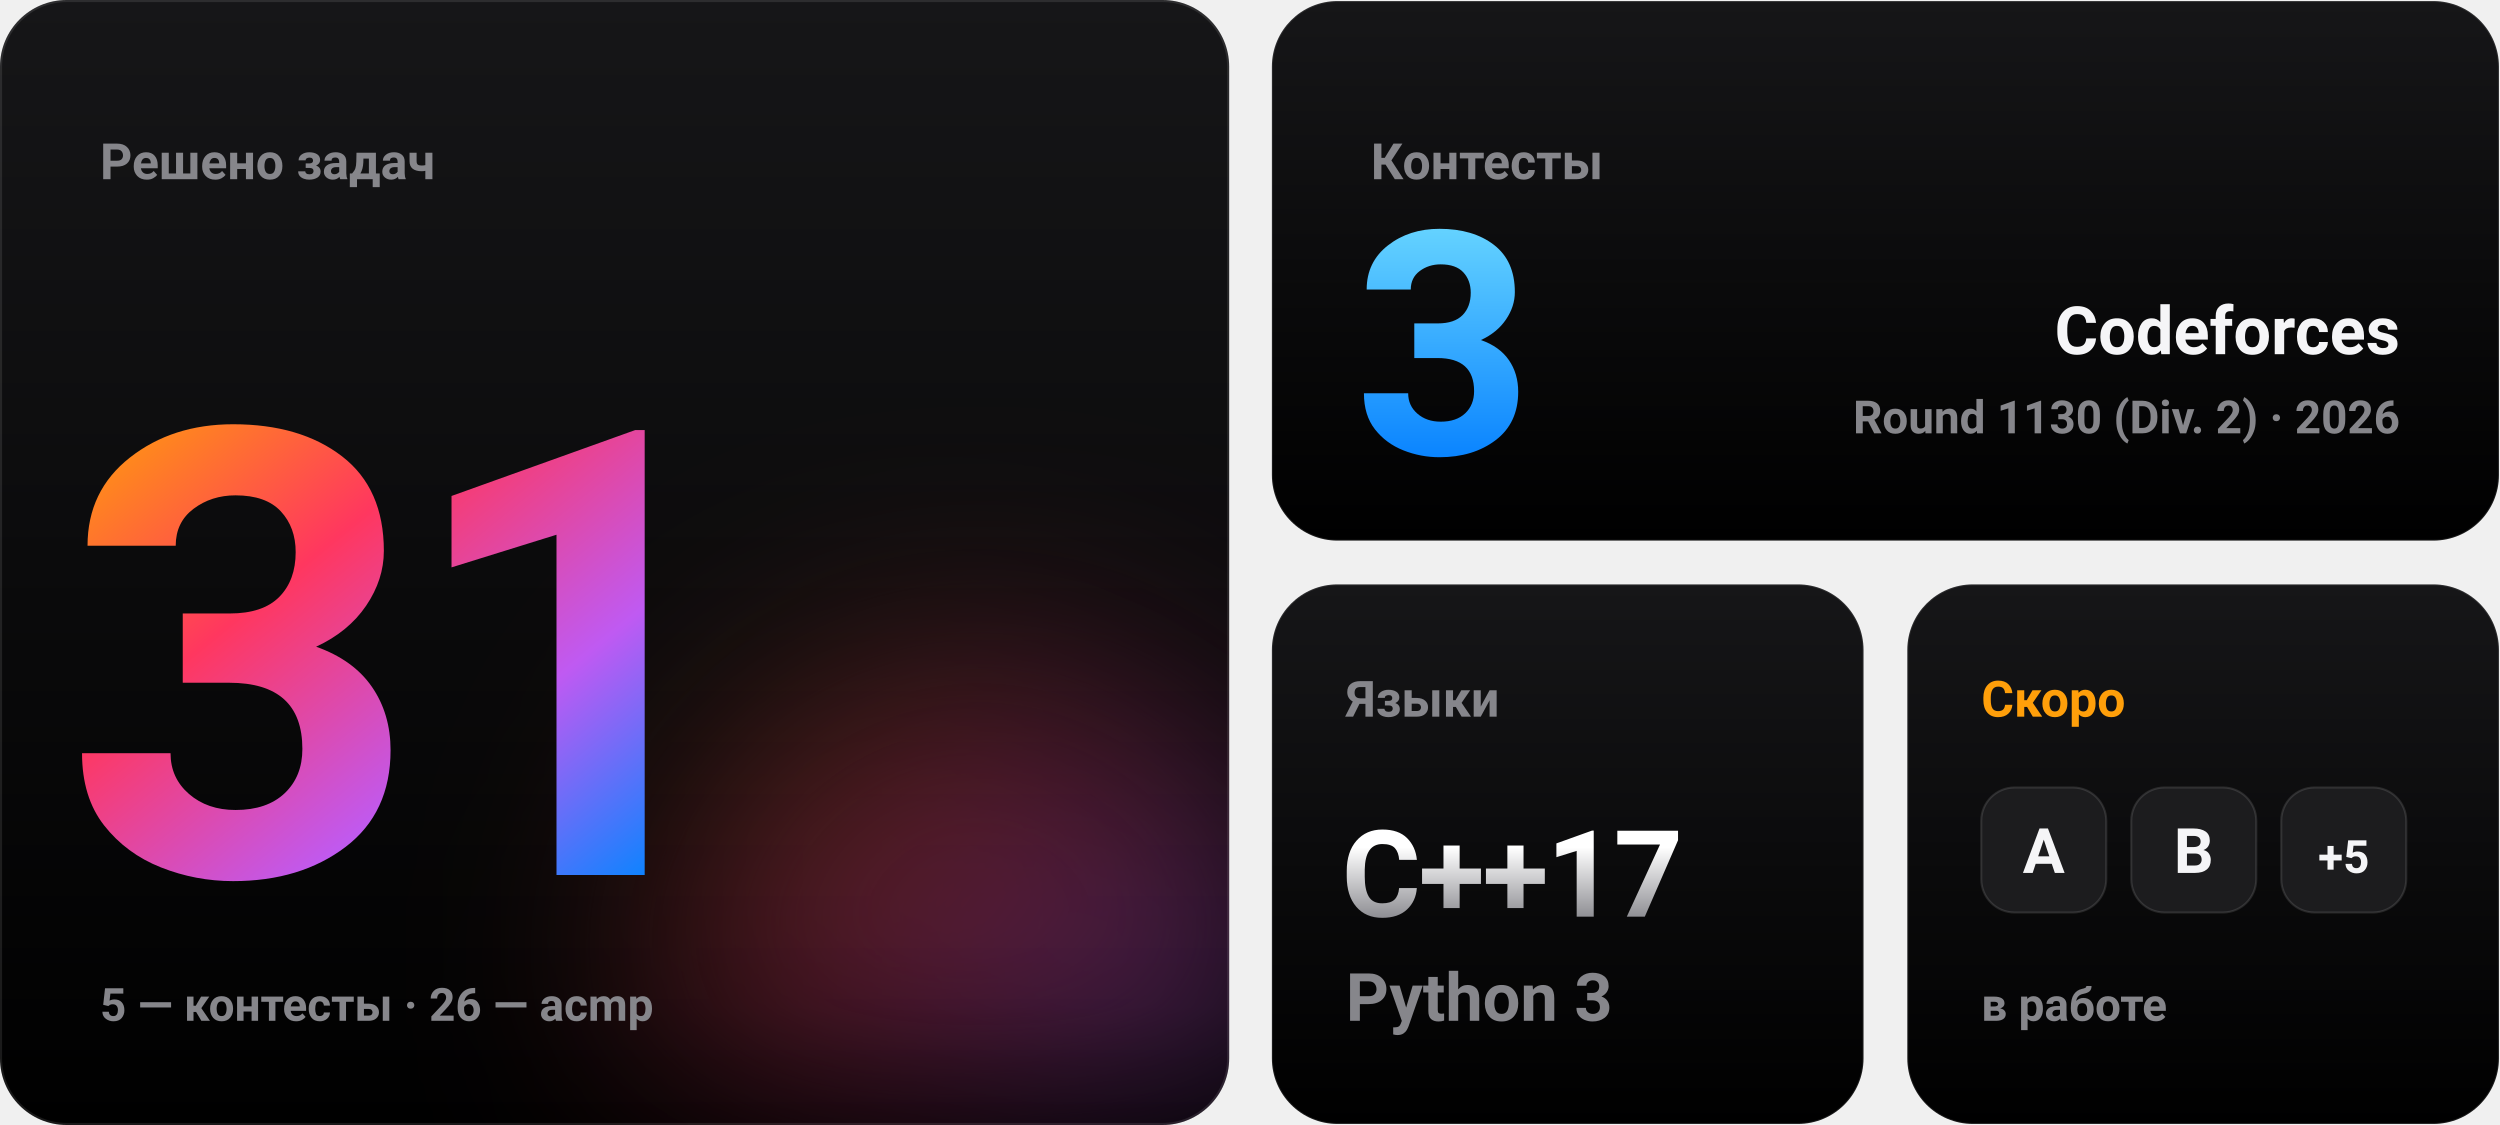
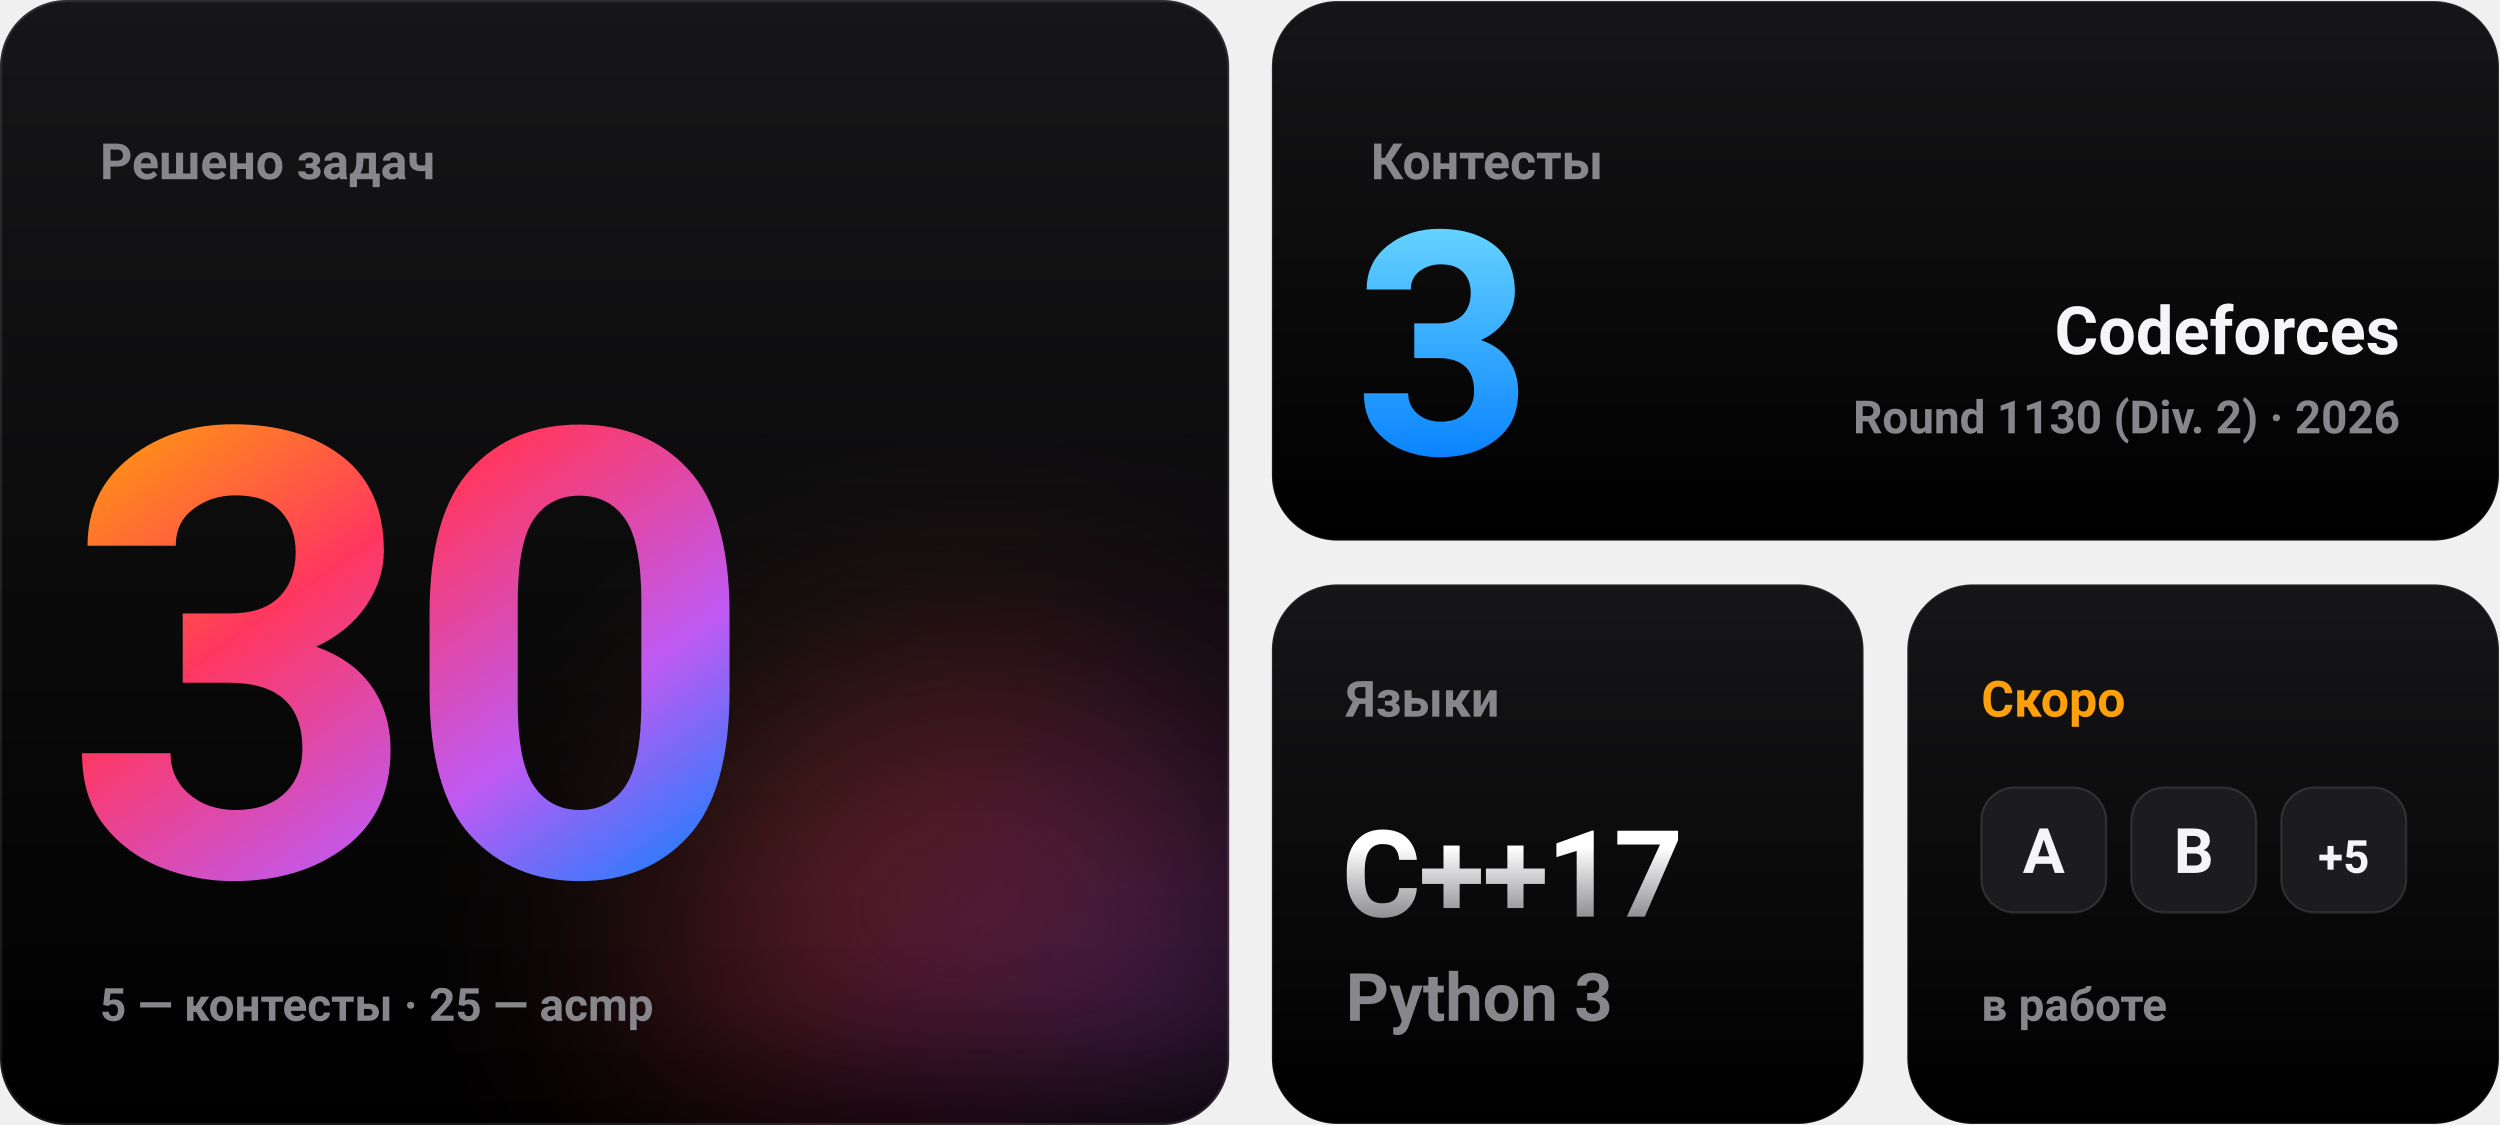
- <svg xmlns="http://www.w3.org/2000/svg" width="1200" height="540" viewBox="0 0 1200 540" role="img" aria-label="Решено задач: 31 (5 с контестов, 26 с acmp). Контестов: 3. Скоро: A, B, C, D, E, F, G.">
+ <svg xmlns="http://www.w3.org/2000/svg" width="1200" height="540" viewBox="0 0 1200 540" role="img" aria-label="Решено задач: 30 (5 с контестов, 25 с acmp). Контестов: 3. Скоро: A, B, C, D, E, F, G.">
  <defs>
    <linearGradient id="ai" x1="0" y1="0" x2="1" y2="1">
      <stop offset="0" stop-color="#ff9f0a" />
      <stop offset="0.35" stop-color="#ff375f" />
      <stop offset="0.7" stop-color="#bf5af2" />
      <stop offset="1" stop-color="#0a84ff" />
    </linearGradient>
    <linearGradient id="blue" x1="0" y1="0" x2="0" y2="1">
      <stop offset="0" stop-color="#64d2ff" />
      <stop offset="1" stop-color="#0a84ff" />
    </linearGradient>
    <linearGradient id="titanium" x1="0" y1="0" x2="0" y2="1">
      <stop offset="0.2" stop-color="#ffffff" />
      <stop offset="1" stop-color="#8e8e93" />
    </linearGradient>
    <linearGradient id="tile" x1="0" y1="0" x2="0" y2="1">
      <stop offset="0" stop-color="#161618" />
      <stop offset="1" stop-color="#000000" />
    </linearGradient>
    <filter id="blur" x="-100%" y="-100%" width="300%" height="300%">
      <feGaussianBlur stdDeviation="60" />
    </filter>
    <clipPath id="t1">
      <rect width="590" height="540" rx="32" />
    </clipPath>
  </defs>
  <g font-family="-apple-system, BlinkMacSystemFont, 'SF Pro Display', 'Segoe UI', Roboto, Helvetica, Arial, sans-serif">
    <g font-weight="600">
      <g clip-path="url(#t1)">
        <rect width="590" height="540" fill="url(#tile)" />
        <circle cx="470" cy="470" r="150" fill="url(#ai)" opacity="0.35" filter="url(#blur)">
          <animate attributeName="r" values="120;220;120" dur="5s" repeatCount="indefinite" calcMode="spline" keyTimes="0;0.5;1" keySplines="0.45 0 0.55 1;0.45 0 0.55 1" />
        </circle>
      </g>
      <rect x="0.5" y="0.5" width="589" height="539" rx="31.5" fill="none" stroke="#ffffff" stroke-opacity="0.1" />
      <text x="48" y="86" font-size="24" fill="#86868b">Решено задач</text>
      <g font-size="300" font-weight="700" letter-spacing="-10" fill="url(#ai)">
-         <text x="30" y="420" opacity="0">28<animate attributeName="opacity" values="0;1;0" keyTimes="0;0.000;0.250" calcMode="discrete" dur="0.8s" fill="freeze" />
+         <text x="30" y="420" opacity="0">27<animate attributeName="opacity" values="0;1;0" keyTimes="0;0.000;0.250" calcMode="discrete" dur="0.8s" fill="freeze" />
        </text>
-         <text x="30" y="420" opacity="0">29<animate attributeName="opacity" values="0;1;0" keyTimes="0;0.250;0.500" calcMode="discrete" dur="0.8s" fill="freeze" />
+         <text x="30" y="420" opacity="0">28<animate attributeName="opacity" values="0;1;0" keyTimes="0;0.250;0.500" calcMode="discrete" dur="0.8s" fill="freeze" />
        </text>
-         <text x="30" y="420" opacity="0">30<animate attributeName="opacity" values="0;1;0" keyTimes="0;0.500;0.750" calcMode="discrete" dur="0.8s" fill="freeze" />
+         <text x="30" y="420" opacity="0">29<animate attributeName="opacity" values="0;1;0" keyTimes="0;0.500;0.750" calcMode="discrete" dur="0.8s" fill="freeze" />
        </text>
-         <text x="30" y="420">31<animate attributeName="opacity" values="0;1" keyTimes="0;0.750" calcMode="discrete" dur="0.8s" fill="freeze" />
+         <text x="30" y="420">30<animate attributeName="opacity" values="0;1" keyTimes="0;0.750" calcMode="discrete" dur="0.8s" fill="freeze" />
        </text>
      </g>
-       <text x="48" y="490" font-size="22" fill="#86868b">5 — контесты  ·  26 — acmp</text>
+       <text x="48" y="490" font-size="22" fill="#86868b">5 — контесты  ·  25 — acmp</text>
      <rect x="610.5" y="0.5" width="589" height="259" rx="31.5" fill="url(#tile)" stroke="#ffffff" stroke-opacity="0.1" />
      <text x="658" y="86" font-size="24" fill="#86868b">Контесты</text>
      <text x="650" y="218" font-size="150" font-weight="700" letter-spacing="-4" fill="url(#blue)">3</text>
      <text x="1152" y="170" font-size="32" font-weight="700" fill="#f5f5f7" text-anchor="end">Codeforces</text>
      <text x="1152" y="208" font-size="22" fill="#86868b" text-anchor="end">Round 1130 (Div. 2) · 2026</text>
      <rect x="610.5" y="280.5" width="284" height="259" rx="31.5" fill="url(#tile)" stroke="#ffffff" stroke-opacity="0.1" />
      <text x="646" y="344" font-size="24" fill="#86868b">Языки</text>
      <text x="644" y="440" font-size="58" font-weight="700" letter-spacing="-1" fill="url(#titanium)">C++17</text>
      <text x="646" y="490" font-size="32" fill="#86868b">Python 3</text>
      <rect x="915.5" y="280.5" width="284" height="259" rx="31.5" fill="url(#tile)" stroke="#ffffff" stroke-opacity="0.1" />
      <text x="951" y="344" font-size="24" fill="#ff9f0a">Скоро</text>
      <rect x="951" y="378" width="60" height="60" rx="16" fill="#1c1c1e" stroke="#ffffff" stroke-opacity="0.12" />
      <text x="981" y="419" font-size="30" font-weight="700" fill="#f5f5f7" text-anchor="middle">A</text>
      <rect x="1023" y="378" width="60" height="60" rx="16" fill="#1c1c1e" stroke="#ffffff" stroke-opacity="0.12" />
      <text x="1053" y="419" font-size="30" font-weight="700" fill="#f5f5f7" text-anchor="middle">B</text>
      <rect x="1095" y="378" width="60" height="60" rx="16" fill="#1c1c1e" stroke="#ffffff" stroke-opacity="0.12" />
      <text x="1125" y="419" font-size="22" font-weight="700" fill="#f5f5f7" text-anchor="middle">+5</text>
      <text x="951" y="490" font-size="22" fill="#86868b">в работе</text>
    </g>
  </g>
</svg>
